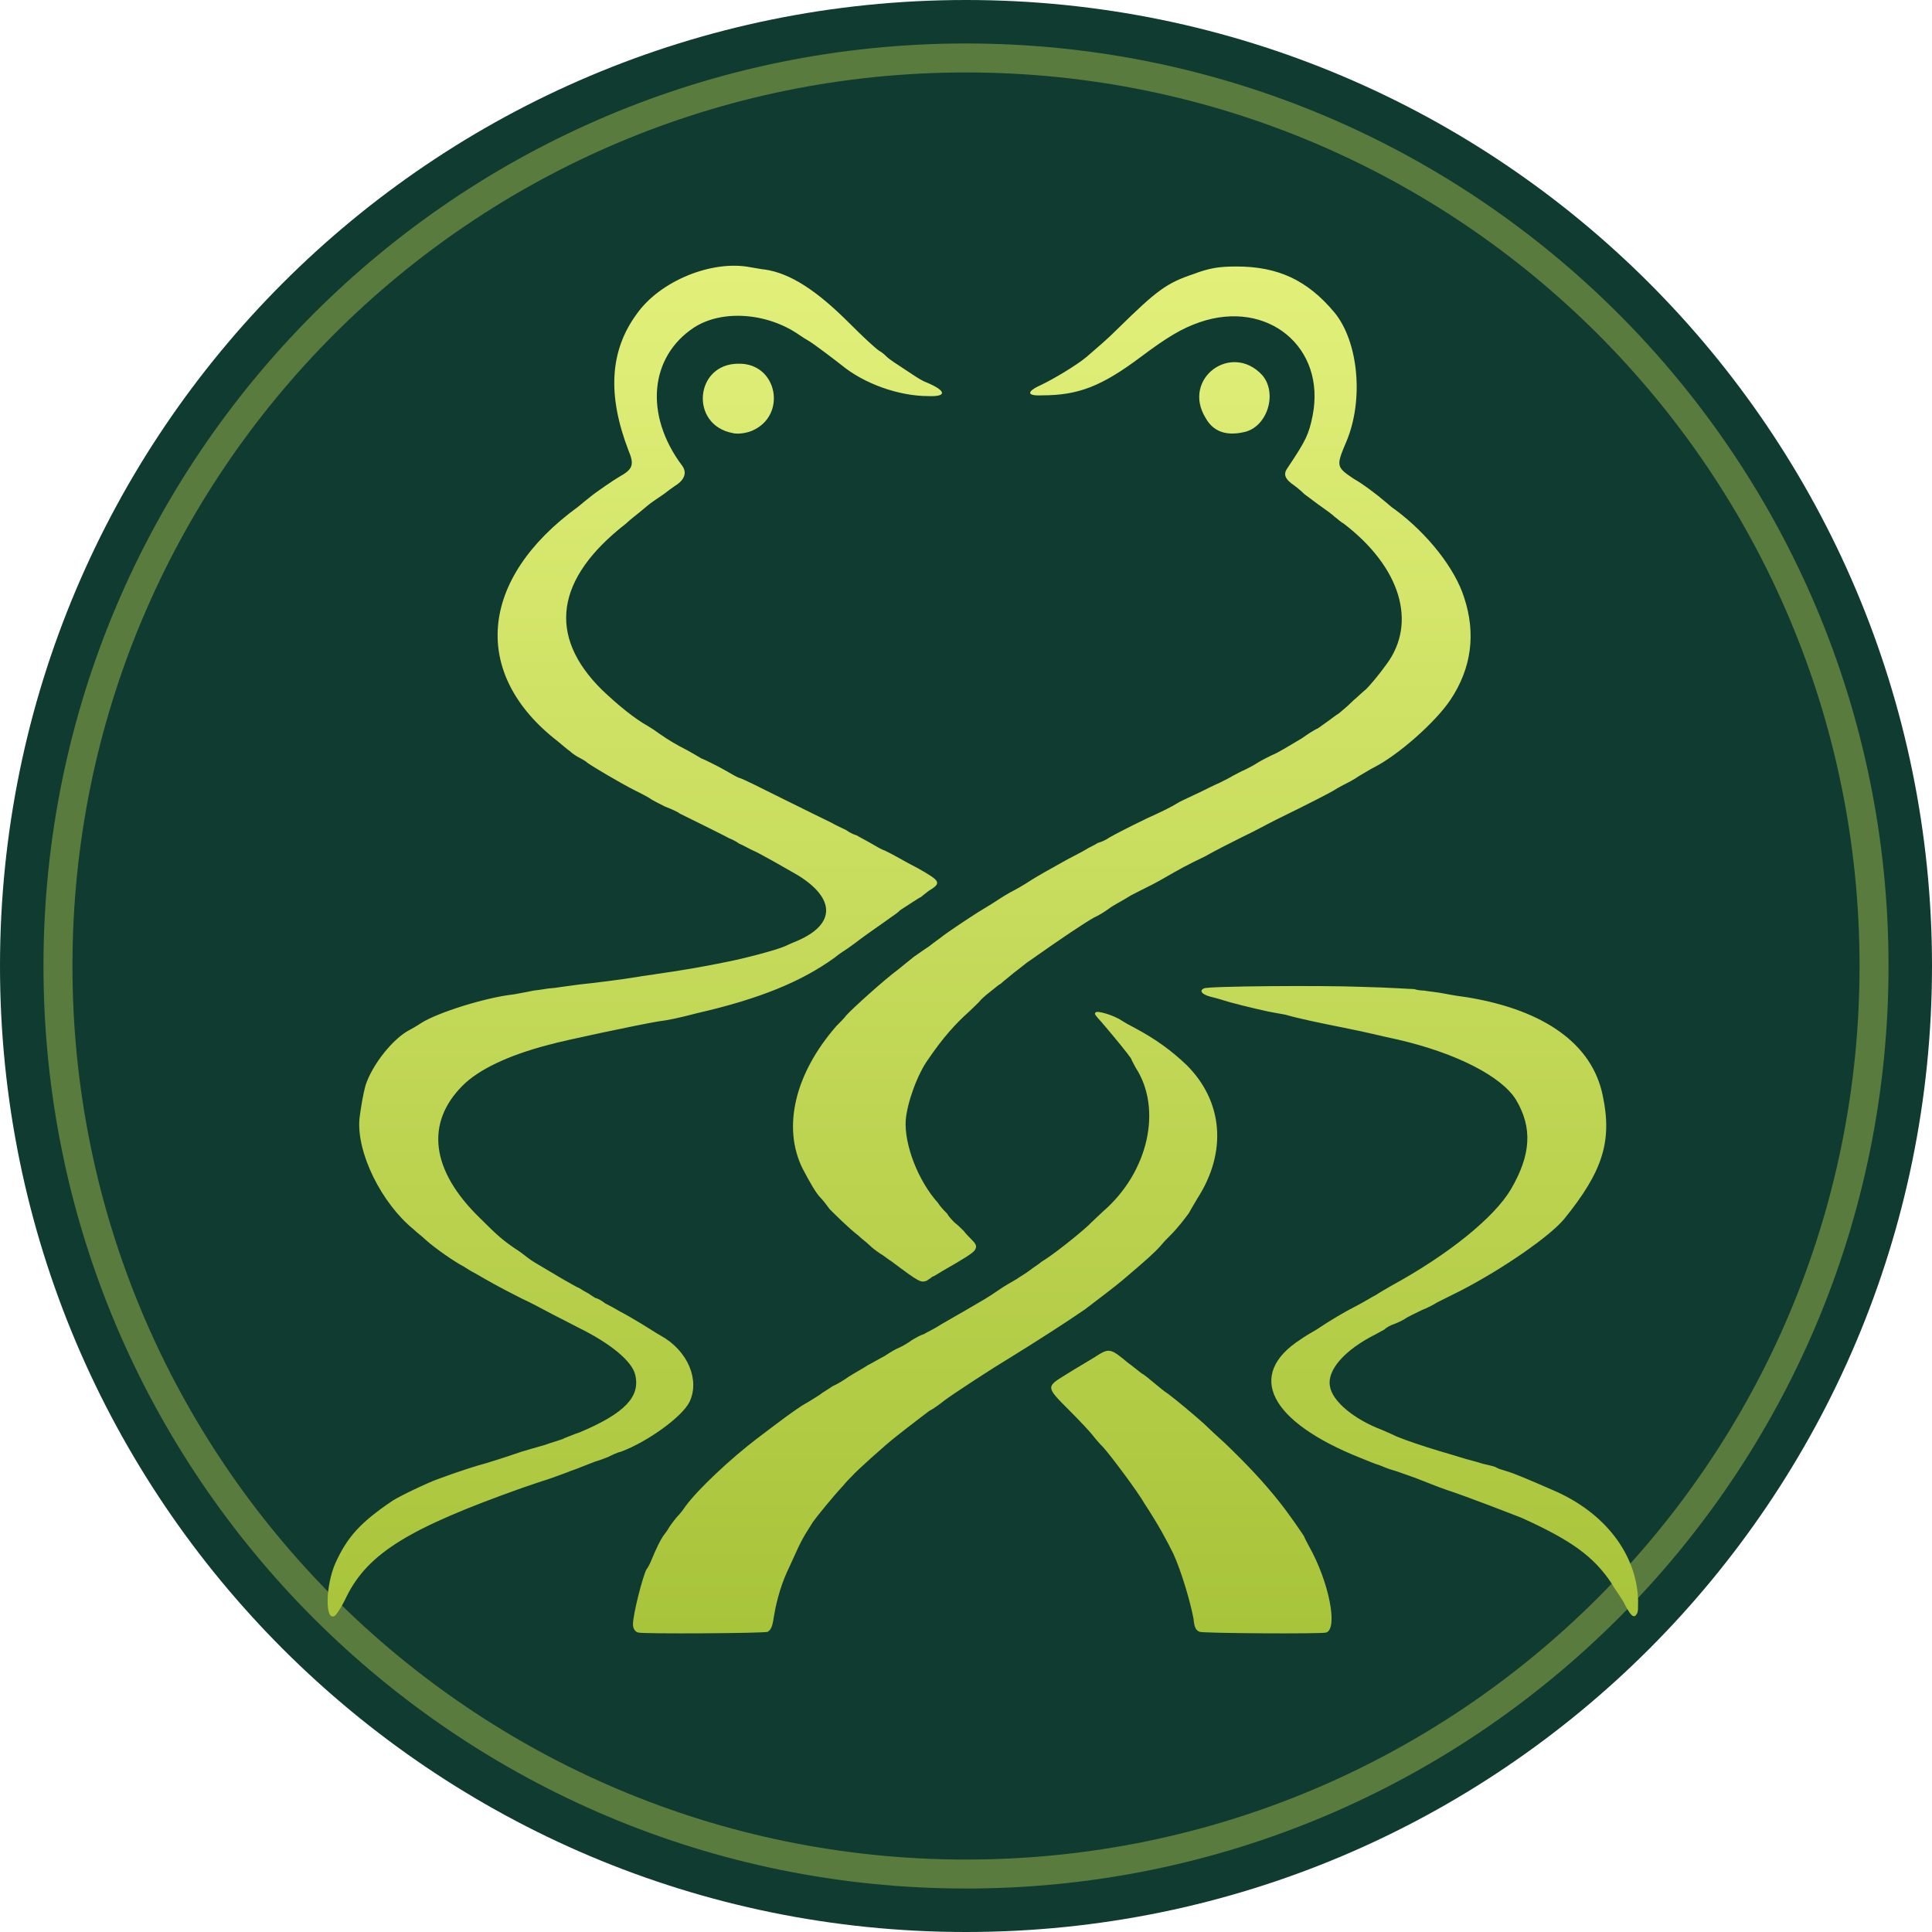
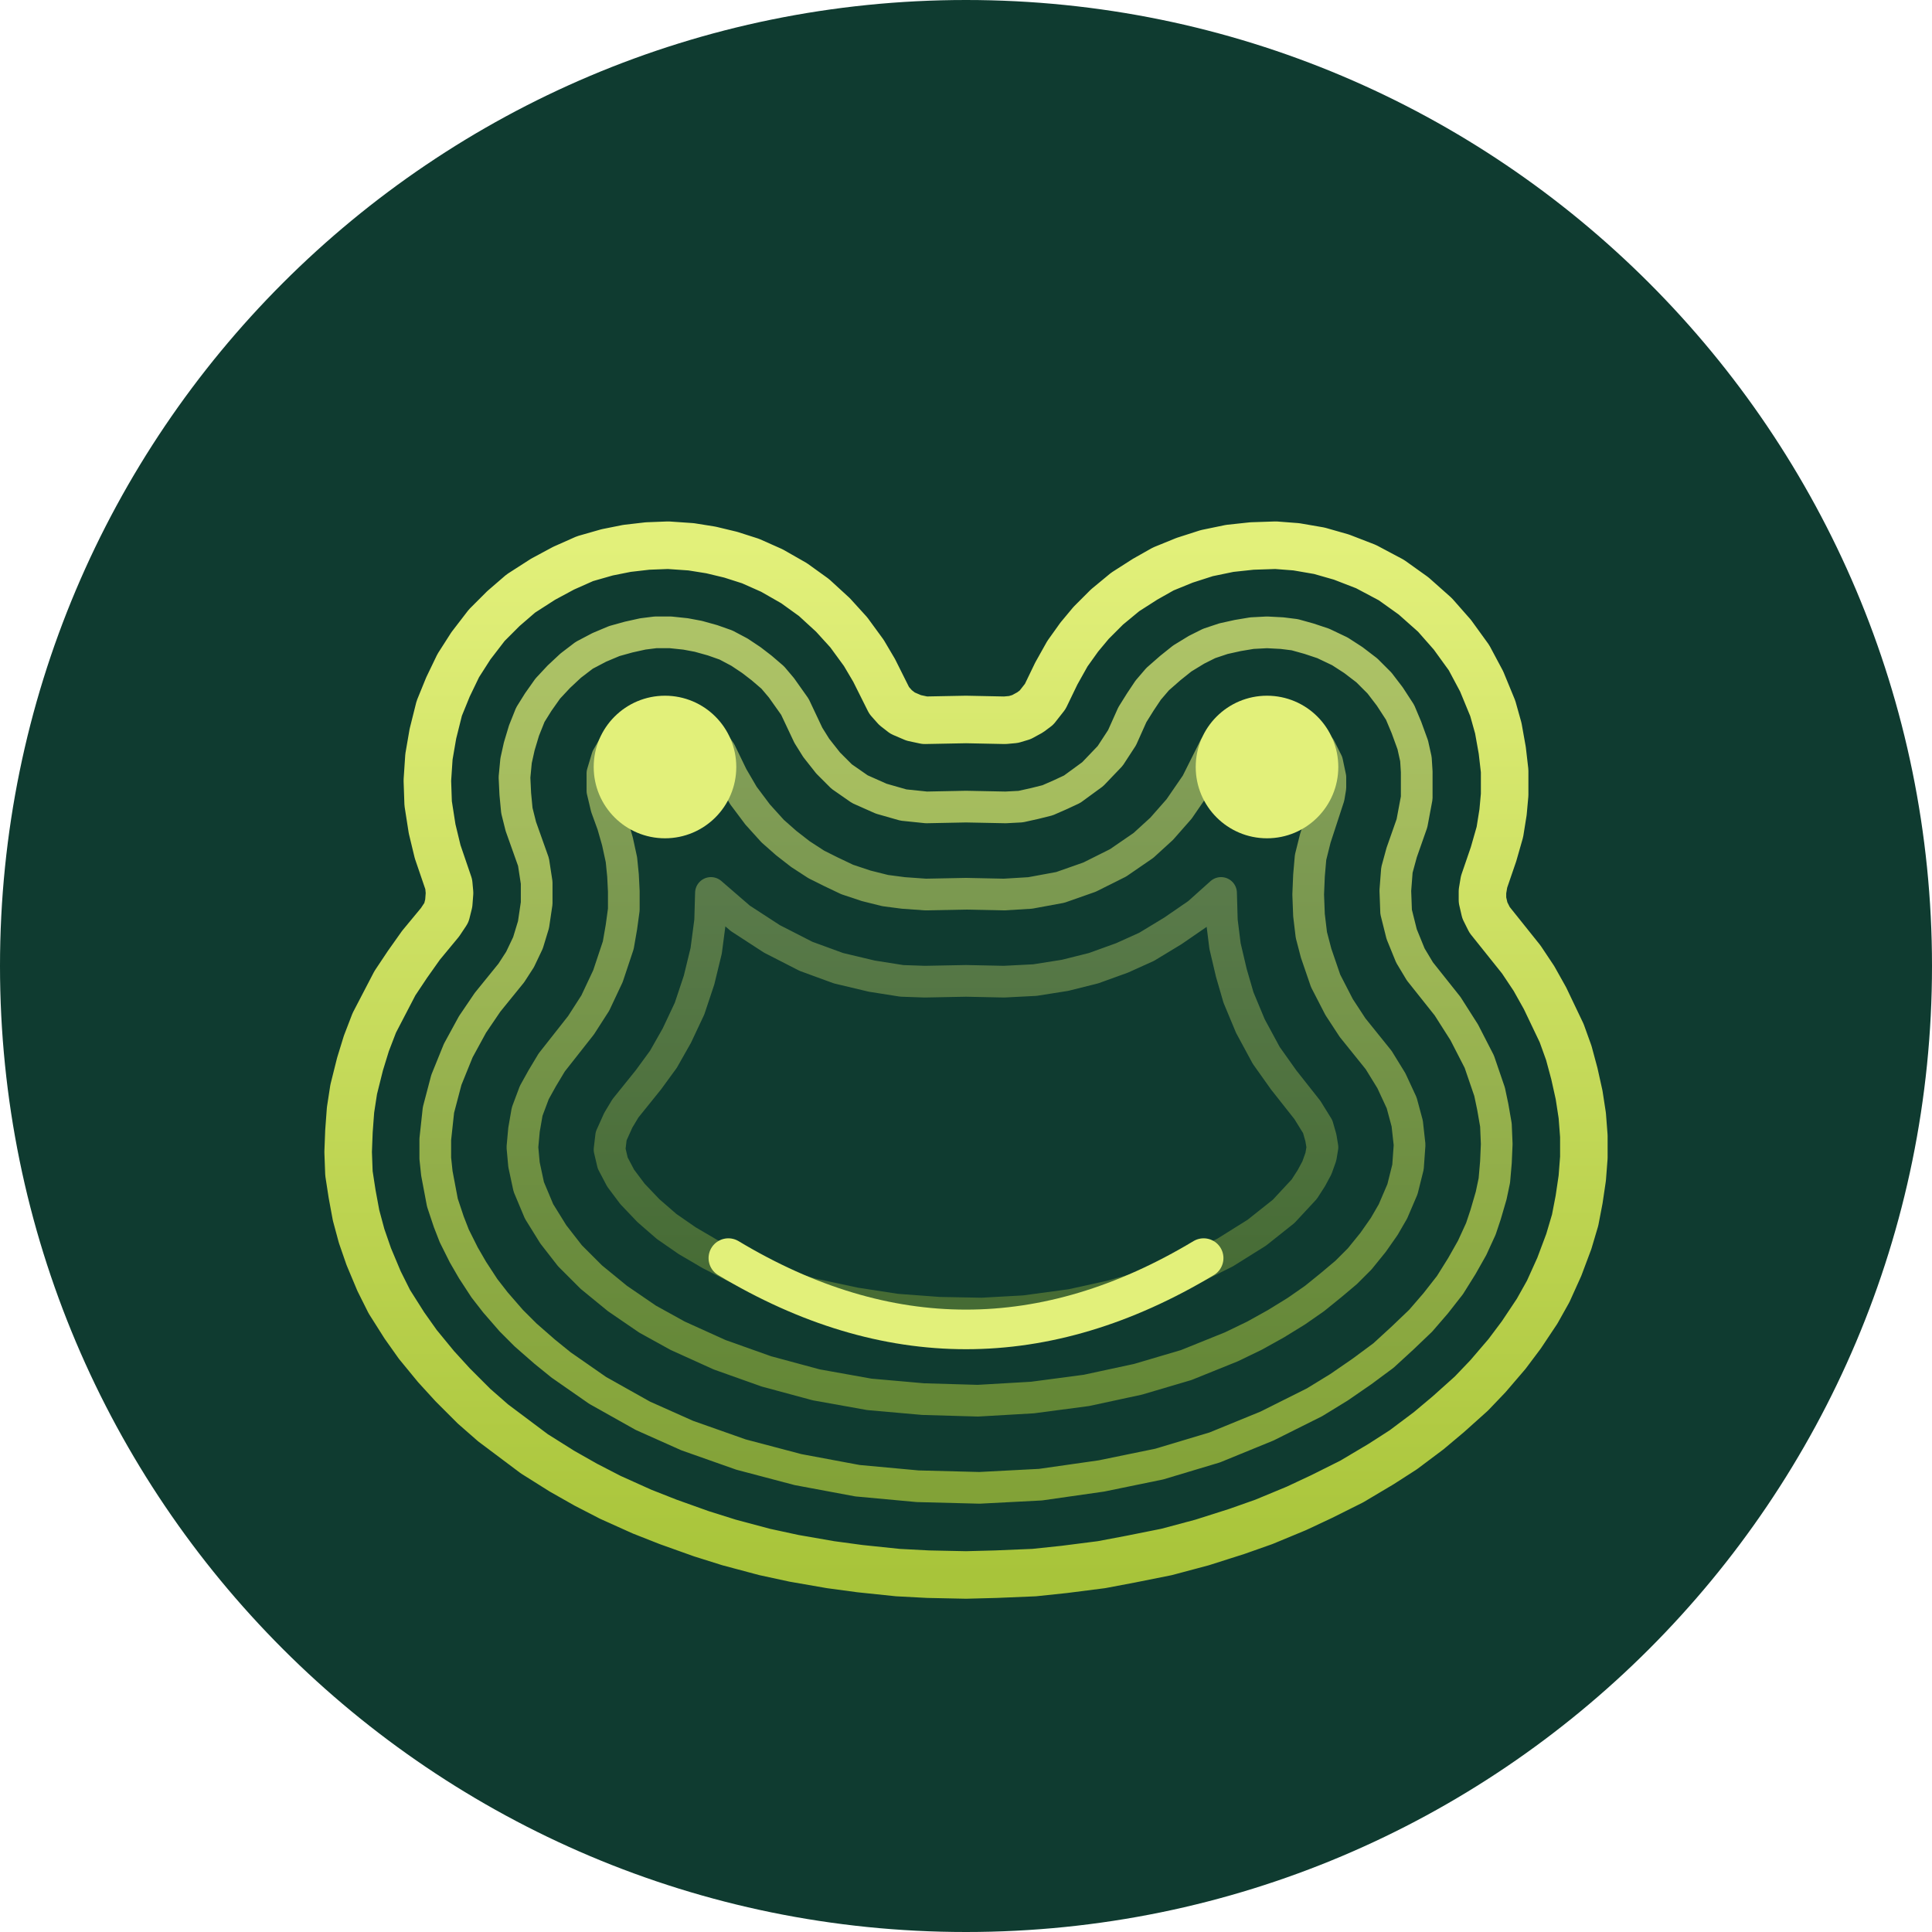
<svg xmlns="http://www.w3.org/2000/svg" viewBox="0 0 200 200">
  <defs>
    <linearGradient id="g" x1="0" y1="0" x2="0" y2="1">
      <stop offset="0" stop-color="#E2F07A" />
      <stop offset="1" stop-color="#A8C43A" />
    </linearGradient>
  </defs>
  <circle cx="100" cy="100" r="100" fill="#0F3B30" />
-   <circle cx="100" cy="100" r="94" fill="none" stroke="#C8DC52" stroke-opacity=".4" stroke-width="3" />
-   <g transform="translate(22 24) scale(.78)">
-     <path fill="url(#g)" fill-rule="evenodd" d="M73.7 185.8C74.1 185.5 74.3 185.2 74.5 183.8C74.9 181.4 75.6 179.1 76.6 177.1C78.1 173.8 78.1 173.7 79.7 171.2C80.2 170.5 82.3 167.9 83.7 166.4C84.1 165.9 84.6 165.4 84.9 165.1C85.4 164.5 89.4 160.9 90.7 159.9C93.1 158 94.2 157.2 95.1 156.5C95.7 156.2 96.5 155.6 97 155.2C98.3 154.2 103.7 150.7 106.2 149.2C108.8 147.6 113.2 144.8 115.8 143C117 142.1 120 139.8 120.7 139.2C124 136.4 125 135.5 125.8 134.6C126.2 134.1 126.9 133.4 127.2 133.1C128.1 132.2 129.1 130.9 129.6 130.2C129.8 129.8 130.3 129 130.7 128.3C134.7 122.1 134.1 115.4 129.3 110.6C127.3 108.7 125.3 107.2 122.3 105.6C121.7 105.3 121 104.9 120.7 104.7C119.7 104 117.4 103.3 117.2 103.6C117 103.8 117.1 103.9 118 104.9C119.8 107 121.5 109.1 121.9 109.7C122 110 122.3 110.5 122.5 110.9C126.1 116.4 124.2 124.8 118.2 130C117.9 130.3 117 131.1 116.2 131.9C114.9 133.1 111.4 135.9 110 136.7C109.7 137 109 137.4 108.5 137.8C108 138.2 107.1 138.7 106.7 139C106.2 139.3 105.1 139.9 104.4 140.4C102.8 141.5 102.4 141.7 100 143.1C99.1 143.6 97.6 144.5 96.7 145C95.8 145.6 94.7 146.1 94.4 146.3C94 146.4 93.3 146.8 92.8 147.1C92.4 147.4 91.6 147.9 91.1 148.1C90.6 148.3 89.8 148.8 89.2 149.2C88.6 149.5 87.6 150.1 87 150.4C86.4 150.8 85.3 151.4 84.5 151.9C83.8 152.4 82.8 153 82.3 153.2C81.9 153.5 81 154 80.5 154.4C79.9 154.8 78.9 155.4 78.2 155.8C76.7 156.8 75.9 157.4 72.2 160.2C68.8 162.8 64.5 166.8 62.8 169.1C62.6 169.4 62.1 170.1 61.6 170.6C61.1 171.2 60.6 171.9 60.5 172.1C60.4 172.3 60.1 172.7 59.8 173.1C59.4 173.7 58.9 174.7 58.2 176.4C58 176.9 57.7 177.4 57.6 177.5C57.1 178.4 55.8 183.5 55.8 184.8C55.8 185.4 56.1 185.8 56.5 185.9C57.2 186.1 73.3 186 73.7 185.8ZM147.8 185.9C149.4 185.4 148.2 179.2 145.5 174.4C145.2 173.8 144.9 173.3 144.9 173.2C144.9 173.1 142.6 169.8 141.7 168.7C139.5 165.9 137.2 163.5 134.4 160.8C133.4 159.9 132.1 158.7 131.6 158.2C130.5 157.2 128 155.1 126.8 154.2C126.3 153.9 125.5 153.2 125 152.8C124.4 152.3 123.7 151.7 123.3 151.5C122.9 151.2 122.2 150.6 121.5 150.1C119.1 148.1 119 148.1 117 149.4C115.7 150.2 114.3 151 113.2 151.7C110.6 153.3 110.6 153.3 113.7 156.4C115.1 157.8 116.5 159.3 116.8 159.7C117.1 160.1 117.7 160.8 118.2 161.3C119.2 162.4 122.8 167.2 123.7 168.8C125.6 171.7 126.6 173.6 127.5 175.4C128.6 177.8 129.8 181.9 130.2 184.1C130.3 185.2 130.5 185.6 131 185.8C131.4 186 147.1 186.1 147.8 185.9ZM16.2 183.7C16.4 183.6 17.1 182.6 17.8 181.1C20.7 175.3 26.2 172 41.1 166.7C42.3 166.3 43.7 165.8 44.4 165.6C45 165.4 46.1 165 46.9 164.7C47.6 164.4 48.6 164.1 49 163.9C49.5 163.7 50.3 163.4 50.8 163.2C51.2 163.1 52 162.8 52.5 162.6C52.9 162.4 53.7 162 54.2 161.9C57.7 160.6 62.3 157.3 63.3 155.3C64.7 152.4 63.1 148.5 59.5 146.5C59.1 146.3 57.9 145.5 56.9 144.9C55.9 144.3 54.7 143.6 54.1 143.3C53.6 143 52.7 142.5 52.1 142.2C51.6 141.8 51 141.5 50.8 141.5C50.7 141.4 50.3 141.2 49.9 140.9C49.5 140.7 49 140.4 48.7 140.2C48.4 140.1 47.4 139.5 46.5 139C45.5 138.4 44.3 137.7 43.8 137.4C43.3 137.1 42.4 136.6 41.9 136.2C41.4 135.8 40.6 135.2 40.1 134.9C38.5 133.8 37.8 133.2 35.5 130.9C29 124.6 28.2 118.3 33.2 113.3C35.3 111.2 39.2 109.3 44.6 107.9C46.7 107.3 56.7 105.2 59.1 104.8C60.6 104.6 61.6 104.4 64.3 103.7C72.6 101.8 78.2 99.5 82.6 96.3C83.2 95.8 84 95.3 84.3 95.1C84.7 94.8 85.3 94.4 85.8 94C86.7 93.3 89.2 91.6 90 91C90.3 90.8 90.9 90.4 91.3 90C91.8 89.7 92.5 89.2 93 88.9C93.5 88.6 93.9 88.3 94 88.3C94.1 88.2 94.5 87.9 95 87.5C96.8 86.4 96.7 86.2 93.5 84.4C92.9 84.1 91.8 83.5 91.1 83.1C90.4 82.7 89.6 82.3 89.2 82.1C88.8 82 88 81.5 87.3 81.1C86.6 80.7 85.8 80.3 85.5 80.1C85.1 80 84.5 79.7 84.1 79.4C83.7 79.2 82.8 78.8 82.1 78.4C81.5 78.1 78.6 76.7 75.8 75.3C73 73.9 70.4 72.6 70 72.5C69.6 72.4 68.8 71.9 68.1 71.5C67.4 71.1 66.6 70.7 66.2 70.5C65.8 70.3 65.2 70 64.9 69.9C64.6 69.7 63.7 69.2 63 68.8C61.4 68 60.3 67.3 59.3 66.6C58.9 66.3 58.3 65.9 57.8 65.6C56 64.6 53.8 62.8 51.7 60.8C44.4 53.6 45.5 46 54.9 38.7C55.3 38.3 56.2 37.6 56.7 37.2C57.3 36.7 58 36.1 58.3 35.9C58.6 35.7 59.3 35.2 59.9 34.8C60.4 34.4 61.1 33.9 61.4 33.7C62.7 32.9 63 31.9 62.3 31C57.3 24.3 58 16.6 63.9 12.7C67.6 10.3 73.6 10.7 77.9 13.7C78.2 13.9 78.8 14.3 79 14.4C79.6 14.7 82.6 17 83.5 17.7C86.4 20.1 91 21.8 95 21.8C97.5 21.9 97.4 21.1 94.8 20C94.2 19.8 93.3 19.2 92.7 18.8C90.6 17.4 89.9 17 89.4 16.5C89.1 16.2 88.7 15.9 88.5 15.8C87.9 15.4 86.3 13.9 84.5 12.1C80.2 7.8 76.7 5.5 73.3 5C73 5 72.1 4.8 71.4 4.7C66.3 3.7 59.4 6.5 56.3 10.9C52.7 15.8 52.4 21.7 55.2 29C56 30.9 55.8 31.5 54 32.5C53.3 32.9 50.8 34.6 50.1 35.2C49.7 35.5 49 36.1 48.5 36.5C35.3 46.1 34.3 58.7 45.8 67.6C46.4 68.1 47.1 68.7 47.4 68.9C47.7 69.2 48.3 69.6 48.7 69.8C49.1 70 49.6 70.3 49.8 70.5C50.5 71 54.2 73.2 56 74.1C56.6 74.4 57.4 74.8 57.9 75.1C58.3 75.4 59.3 75.9 60.1 76.3C60.9 76.6 61.8 77 62 77.2C62.6 77.5 67.9 80.1 68.6 80.5C68.9 80.6 69.5 80.9 69.9 81.2C70.4 81.4 71.1 81.8 71.5 82C72.5 82.4 75.6 84.2 77.7 85.4C82.7 88.5 82.7 91.9 77.6 94.1C77.1 94.3 76.4 94.6 76 94.8C74.9 95.3 70.4 96.5 67.7 97C65.3 97.5 61.8 98.1 58.9 98.5C58.5 98.6 57.3 98.7 56.3 98.9C54.5 99.2 50.6 99.7 48.6 99.9C48 100 47 100.1 46.4 100.2C45.8 100.3 45 100.4 44.8 100.4C44.5 100.4 43.6 100.6 42.6 100.7C41.7 100.9 40.5 101.1 40 101.2C36.3 101.6 29.9 103.6 27.7 105C27.1 105.4 26.4 105.8 26.2 105.9C24 107 21.2 110.5 20.3 113.3C20 114.4 19.7 116.1 19.5 117.7C19.1 122.2 22.4 128.9 26.7 132.4C27.1 132.8 27.8 133.3 28.2 133.7C29.5 134.9 32.3 136.8 33.3 137.3C33.6 137.5 34.4 138 35 138.3C36.2 139 37.9 140 41.1 141.6C42 142 43.7 142.9 45 143.6C46.4 144.3 47.9 145.1 48.5 145.4C52.8 147.5 55.7 149.9 56.1 151.7C56.8 154.6 54.7 156.8 48.8 159.3C47.9 159.6 47 160 46.7 160.1C46.4 160.3 45.2 160.6 44.1 161C43 161.3 41.7 161.7 41 161.9C38.1 162.9 37.6 163 36.4 163.4C35.2 163.7 32.7 164.5 30 165.5C28.8 165.9 24.8 167.8 23.9 168.4C19.6 171.3 17.9 173.2 16.3 176.7C15 179.7 14.9 184.4 16.2 183.7ZM189.1 183.3C189.2 183 189.2 182.7 189.2 181.6C189 175.4 184.7 169.9 177.9 167C174.7 165.6 172.8 164.8 171.8 164.5C171.1 164.3 170.5 164.1 170.4 164C170.3 163.9 169.5 163.7 168.6 163.5C167.7 163.2 166.4 162.9 165.8 162.7C165.2 162.5 163.8 162.1 162.8 161.8C160.8 161.2 158.7 160.5 157.2 159.9C156.8 159.7 155.9 159.3 155.2 159C151.5 157.6 148.6 155.2 148.3 153.2C147.9 151.1 150.2 148.4 154.4 146.3C154.6 146.2 155.1 145.9 155.5 145.7C155.8 145.4 156.4 145.1 156.7 145C157 144.9 157.7 144.6 158.2 144.3C158.6 144 159.7 143.5 160.5 143.1C161.3 142.8 162.2 142.3 162.5 142.1C162.9 141.9 164.3 141.2 165.7 140.5C171.3 137.6 177.5 133.3 179.4 131C184.5 124.7 185.8 120.7 184.5 114.6C183.1 107.8 176.8 103.3 166.6 101.6C165.8 101.5 164.5 101.3 163.5 101.1C162.5 100.9 161.3 100.8 160.8 100.7C160.4 100.7 159.7 100.6 159.5 100.5C159 100.5 156.5 100.3 152.4 100.2C147.3 100 132.2 100.1 131.6 100.4C130.9 100.7 131.3 101.2 132.4 101.5C132.8 101.6 133.6 101.8 134.2 102C135.1 102.3 137.9 103 140.2 103.5C140.8 103.6 141.8 103.8 142.4 103.9C144.1 104.4 147 105 150 105.6C151.5 105.9 153.4 106.3 154.2 106.5C155 106.7 156.4 107 157.3 107.2C165.1 109 171.1 112.1 173 115.2C175.2 118.9 175 122.5 172.3 127.1C170.1 130.8 164.1 135.7 156.4 139.9C155.9 140.2 155 140.7 154.4 141.1C153.8 141.4 152.7 142.1 151.9 142.5C150.3 143.3 148.3 144.5 146.5 145.7C145.8 146.1 144.8 146.7 144.4 147C137.1 151.7 140.3 157.9 152.3 162.7C153.3 163.1 154.5 163.6 154.9 163.7C155.4 163.9 156.1 164.2 156.5 164.3C156.9 164.4 158.3 164.9 159.7 165.4C161 165.9 162.7 166.6 163.6 166.9C166.9 168 172 170 173.8 170.7C180.4 173.7 183.3 175.8 185.7 179.4C186.1 180.1 186.6 180.8 186.8 181.1C186.9 181.3 187.3 181.8 187.5 182.3C188.3 183.8 188.7 184.1 189.1 183.3ZM94.8 139.2C94.9 139.1 95.3 138.9 95.5 138.7C95.8 138.6 96.4 138.2 96.9 137.9C99.7 136.3 101 135.5 101.2 135.1C101.5 134.6 101.3 134.3 100.7 133.7C100.5 133.5 100 133 99.7 132.6C99.4 132.3 98.9 131.8 98.5 131.5C98.2 131.2 97.7 130.7 97.5 130.3C97.2 130 96.6 129.4 96.3 128.9C93.6 125.9 91.8 121.1 92 117.9C92.2 115.5 93.6 111.7 95 109.8C96.9 107 98.6 105.1 100.4 103.5C100.9 103 101.7 102.3 102 101.9C102.4 101.5 103 101 103.4 100.7C103.7 100.5 104.2 100 104.6 99.8C104.9 99.5 105.7 98.9 106.4 98.3C107.1 97.8 108 97 108.5 96.7C112.9 93.6 115.6 91.8 117 91C117.7 90.7 118.6 90.1 119 89.8C119.5 89.4 120.9 88.7 122 88C124.6 86.7 125.2 86.4 126.4 85.7C128.5 84.5 129.2 84.1 131.7 82.9C133.1 82.1 135.3 81 136.7 80.3C138 79.7 140 78.6 141.2 78C145.3 76 148.2 74.5 148.7 74.2C149 74 149.7 73.6 150.1 73.4C150.5 73.2 151.5 72.7 152.2 72.2C152.9 71.8 153.7 71.3 154.1 71.1C157.3 69.5 162.3 65.1 164.3 62.1C167.1 57.9 167.7 53.3 166.1 48.5C164.9 44.7 161.3 40.1 157 36.9C156.5 36.6 155.9 36 155.5 35.7C154.7 35 152.6 33.4 151.5 32.8C149.1 31.2 149.1 31.1 150.5 27.8C152.8 22.3 152.1 14.6 148.9 10.7C145.3 6.4 141.4 4.6 135.9 4.6C133.6 4.6 132.3 4.8 130.2 5.6C126.6 6.8 125.3 7.8 120.2 12.8C118.5 14.5 117.7 15.1 116 16.6C114.7 17.7 111.5 19.6 110 20.3C108 21.2 108 21.8 110.1 21.7C114.9 21.7 118 20.5 123.2 16.6C126.8 13.9 128.7 12.8 131 12C140 8.9 147.8 15.3 146 24.4C145.5 26.9 145.1 27.7 142.7 31.3C142.1 32.1 142.3 32.7 143.2 33.4C143.5 33.6 144.3 34.2 144.9 34.8C145.6 35.3 146.6 36.1 147.2 36.5C147.9 37 148.6 37.5 148.9 37.8C149.2 38 149.7 38.5 150.1 38.7C157.7 44.5 159.9 51.9 155.8 57.4C154.8 58.8 153.6 60.2 153.1 60.7C152.7 61 152 61.7 151.4 62.2C150.8 62.8 150 63.5 149.5 63.9C149 64.2 148.4 64.7 148.1 64.9C147.7 65.2 147.1 65.6 146.7 65.9C146.2 66.1 145.3 66.7 144.6 67.2C142.9 68.2 141.5 69.1 140.5 69.5C140.1 69.7 139.3 70.1 138.8 70.4C138.2 70.8 137.4 71.2 137 71.4C136.5 71.6 135.8 72 135.4 72.2C135.1 72.4 134.3 72.8 133.7 73.1C133 73.4 132 73.9 131.4 74.2C130.8 74.5 129.9 74.9 129.5 75.1C129.1 75.3 128.4 75.6 128.1 75.8C127.3 76.3 125.9 77 124.1 77.8C121.2 79.2 119.7 80 119 80.4C118.6 80.7 117.9 81 117.5 81.1C117.2 81.3 116.6 81.6 116.2 81.8C115.9 82 115 82.5 114.2 82.9C113.4 83.3 112.4 83.9 112 84.1C111.7 84.3 110.9 84.7 110.4 85C109.9 85.3 109 85.8 108.4 86.2C107.8 86.6 106.6 87.3 105.8 87.7C104.9 88.2 103.9 88.9 103.4 89.2C102.9 89.5 102.1 90 101.6 90.3C100.5 91 97.6 92.9 96.6 93.7C96.2 94 95.5 94.5 95 94.9C94.5 95.2 93.7 95.8 93.1 96.2C92.6 96.6 91.6 97.4 91 97.9C89.1 99.3 84.9 103.1 84.1 104C83.9 104.3 83.3 104.9 82.8 105.4C77.3 111.7 75.6 118.8 78.3 124.3C79.3 126.2 80.1 127.6 80.7 128.2C81.1 128.6 81.6 129.3 81.9 129.7C82.6 130.4 84.4 132.2 85.7 133.2C86.1 133.6 86.8 134.1 87.2 134.5C87.6 134.9 88.3 135.4 88.6 135.6C89 135.8 89.7 136.4 90.2 136.7C93.8 139.4 94 139.5 94.8 139.2ZM71.6 26.4C76.3 24.4 75 17.4 69.8 17.5C64 17.5 63.3 25.6 69 26.7C69.7 26.9 70.9 26.7 71.6 26.4ZM136.8 26.6C140 26 141.4 21.4 139.3 19C135.2 14.6 128.6 19.5 131.8 24.7C132.8 26.5 134.5 27.1 136.8 26.6Z" />
+   <g transform="translate(18 22) scale(.82)">
+     <path d="M33.3 80.7 34.7 84.8 34.8 85.9 34.7 87.2 34.4 88.4 33.6 89.6 31.2 92.5 29.5 94.9 27.9 97.3 26.6 99.8 25.3 102.3 24.3 104.9 23.5 107.5 22.7 110.7 22.3 113.3 22.1 116 22 118.6 22.1 121.3 22.5 123.9 23 126.6 23.7 129.2 24.6 131.8 25.9 134.9 27.2 137.5 29.1 140.5 30.8 142.9 33.1 145.7 35.2 148 37.9 150.7 40.3 152.8 45.5 156.7 49 158.9 52 160.6 55.1 162.2 59.1 164 62.4 165.3 66.6 166.8 70.1 167.9 74.6 169.1 78.3 169.9 82.9 170.7 86.6 171.2 91.4 171.7 95.2 171.9 100 172 103.8 171.9 108.6 171.7 112.4 171.3 117.1 170.7 120.8 170 125.3 169.1 129.8 167.9 134.2 166.5 137.6 165.3 141.7 163.6 144.9 162.1 148.7 160.2 152.4 158 155.2 156.2 158.4 153.8 160.9 151.7 163.8 149.1 165.9 146.9 168.3 144.1 170.1 141.7 172.1 138.7 173.5 136.2 174.9 133.1 176.1 129.9 176.9 127.2 177.4 124.6 177.8 121.9 178 119.3 178 116.6 177.8 114 177.4 111.4 176.8 108.7 176.1 106.1 175.2 103.6 173.1 99.2 171.7 96.7 170.1 94.3 166.1 89.3 165.5 88.1 165.2 86.8 165.2 85.7 165.4 84.5 166.6 81 167.4 78.2 167.8 75.7 168 73.5 168 70.5 167.7 67.9 167.2 65.1 166.5 62.6 165.1 59.2 163.5 56.2 161.4 53.3 159.2 50.8 156.5 48.4 153.7 46.4 150.5 44.7 147.4 43.5 144.6 42.7 141.7 42.2 139.1 42 136.1 42.1 133.3 42.4 130.4 43 127.6 43.9 124.9 45 122.6 46.3 120.1 47.9 117.8 49.8 115.8 51.8 114.3 53.6 112.8 55.7 111.4 58.2 110 61.1 108.9 62.5 108.1 63.1 107 63.7 106 64 104.9 64.1 100 64 94.8 64.1 93.4 63.8 92 63.2 91.1 62.5 90.3 61.6 88.4 57.8 87.1 55.6 85.2 53 83.2 50.8 80.8 48.6 78.3 46.8 75.5 45.2 72.8 44 70.3 43.2 67.8 42.6 65.3 42.2 62.4 42 59.8 42.1 57.2 42.4 54.7 42.9 51.9 43.7 49.2 44.9 46.6 46.3 43.8 48.1 41.6 50 39.5 52.1 37.5 54.7 35.9 57.2 34.6 59.9 33.5 62.6 32.7 65.8 32.2 68.7 32 71.7 32.1 74.6 32.6 77.8Z" fill="none" stroke="url(#g)" stroke-width="6" stroke-opacity="1" stroke-linejoin="round" />
+     <path d="M43.8 77.5 45.4 82 45.8 84.6 45.8 87.2 45.4 89.9 44.7 92.2 43.7 94.3 42.6 96 39.6 99.7 37.7 102.5 35.9 105.8 34.4 109.5 33.4 113.3 33 117 33 119.4 33.2 121.3 33.9 125 34.7 127.4 35.4 129.2 36.6 131.6 37.7 133.5 39.2 135.8 40.6 137.6 42.6 139.9 44.4 141.7 46.8 143.8 48.9 145.5 53.5 148.7 59.2 151.9 64.8 154.4 71.6 156.8 78.8 158.7 86.3 160.1 93.9 160.8 101.7 161 109.4 160.6 117.1 159.5 124.4 158 131.4 155.9 138 153.2 144 150.2 147.1 148.3 150 146.3 152.7 144.3 155.1 142.1 157.4 139.9 159.3 137.7 161.1 135.4 162.6 133 163.9 130.7 165 128.3 165.6 126.5 166.3 124.1 166.7 122.2 166.9 119.9 167 117.6 166.9 115.2 166.5 112.9 166.1 111 164.8 107.2 162.9 103.5 160.8 100.2 157.3 95.8 156.1 93.8 155 91.1 154.3 88.3 154.2 85.6 154.4 83 155 80.8 156.3 77.1 156.9 73.9 156.9 70.6 156.8 69 156.4 67.2 155.6 65 154.8 63.1 153.5 61.1 152.2 59.4 150.6 57.8 148.9 56.5 147.2 55.4 145.1 54.4 143.3 53.8 141.5 53.3 139.9 53.1 138 53 136.1 53.1 134.3 53.4 132.5 53.8 130.7 54.4 129.1 55.2 127.3 56.3 125.8 57.5 124.2 58.9 123 60.3 122 61.8 121 63.4 119.7 66.3 118.2 68.6 116 70.9 113.4 72.8 111.9 73.5 110.3 74.2 108.7 74.6 106.9 75 105 75.1 100 75 95 75.1 92.1 74.8 89.3 74 86.6 72.8 84.3 71.2 82.6 69.5 81.1 67.6 80.1 66 78.4 62.4 76.7 60 75.6 58.7 74.2 57.5 72.9 56.5 71.4 55.5 69.7 54.6 68 54 66.2 53.5 64.6 53.2 62.7 53 60.8 53 59.2 53.2 57.4 53.6 55.6 54.1 53.7 54.9 51.8 55.9 50.1 57.2 48.6 58.6 47.2 60.1 46 61.8 45 63.4 44.2 65.4 43.6 67.4 43.2 69.2 43 71.3 43.1 73.4 43.3 75.5Z" fill="none" stroke="url(#g)" stroke-width="4" stroke-opacity="0.75" stroke-linejoin="round" />
+     <path d="M54.6 75.1 55.4 77.3 56 79.4 56.5 81.7 56.7 83.7 56.8 85.7 56.8 88 56.5 90.2 56.1 92.5 54.8 96.4 53.2 99.8 51.4 102.6 47.7 107.3 46.5 109.3 45.5 111.1 44.6 113.5 44.2 115.8 44 118 44.2 120.2 44.8 123 46.1 126.1 47.9 129 50 131.7 52.7 134.4 56 137.1 59.8 139.7 63.6 141.8 68.9 144.2 74.8 146.3 81.1 148 87.8 149.2 94.6 149.8 101.5 150 108.4 149.6 115.2 148.7 121.7 147.3 127.8 145.5 133.5 143.2 136.4 141.8 139.1 140.3 141.7 138.7 144 137.1 146.1 135.4 148 133.8 149.7 132.1 151.4 130 152.8 128 153.9 126.1 155.1 123.3 155.8 120.5 156 117.7 155.7 115 155 112.4 153.7 109.6 152.1 107 148.8 102.9 147.1 100.3 145.4 97 144.2 93.5 143.6 91.2 143.3 88.7 143.2 86.1 143.3 83.7 143.5 81.4 144.1 79 145.8 73.8 146 72.6 146 71.3 145.6 69.4 144.7 67.6 143.4 66.1 141.7 64.9 139.8 64.2 137.7 64 135.7 64.3 133.7 65.2 132.5 66.2 131.4 67.5 129.1 72.1 126.9 75.3 124.7 77.8 122.4 79.9 119.2 82.1 115.6 83.9 111.9 85.2 108.1 85.9 104.8 86.1 100 86 94.9 86.1 92.1 85.9 89.8 85.6 87.4 85 85 84.2 82.9 83.2 81.1 82.3 79.1 81 77.3 79.6 75.6 78.1 73.7 76 71.9 73.6 70.5 71.2 69 68.1 68.1 66.8 67.1 65.8 66 65.1 64.8 64.5 63.6 64.2 61.4 64 59.3 64.5 57.4 65.5 55.8 66.9 54.7 68.8 54.1 70.8 54.1 73Z" fill="none" stroke="url(#g)" stroke-width="4" stroke-opacity="0.55" stroke-linejoin="round" />
+     <path d="M67.8 85.9 67.7 89.4 67.2 93.2 66.3 96.9 65.1 100.5 63.5 103.9 61.8 106.9 59.9 109.5 57 113.1 56.1 114.6 55.2 116.6 55 118.3 55.4 120 56.4 121.9 57.9 123.9 59.9 126 62.2 128 64.8 129.8 67.7 131.5 71 133.2 75.8 135.1 80.4 136.5 86 137.7 91.2 138.5 96.6 138.9 102 139 107.4 138.7 113.3 137.9 118.3 136.8 123.6 135.3 128.5 133.4 132.7 131.3 136.7 128.8 140.1 126.1 142.7 123.3 143.6 121.9 144.3 120.6 144.8 119.2 145 118 144.8 116.8 144.4 115.4 143.1 113.3 140.1 109.5 137.9 106.4 135.9 102.7 134.4 99.1 133.5 96 132.7 92.6 132.3 89.4 132.2 85.9 129.3 88.5 126.1 90.7 122.8 92.7 119.7 94.1 116.1 95.4 112.5 96.3 108.7 96.9 104.8 97.1 100 97 94.8 97.1 91.9 97 88.1 96.4 83.9 95.4 79.8 93.9 75.5 91.7 71.5 89.1Z" fill="none" stroke="url(#g)" stroke-width="4" stroke-opacity="0.35" stroke-linejoin="round" />
+     <circle cx="62" cy="70" r="9" fill="#E2F07A" />
+     <circle cx="138" cy="70" r="9" fill="#E2F07A" />
+     <path d="M70 132 Q100 150 130 132" fill="none" stroke="#E2F07A" stroke-width="5" stroke-linecap="round" />
  </g>
</svg>
